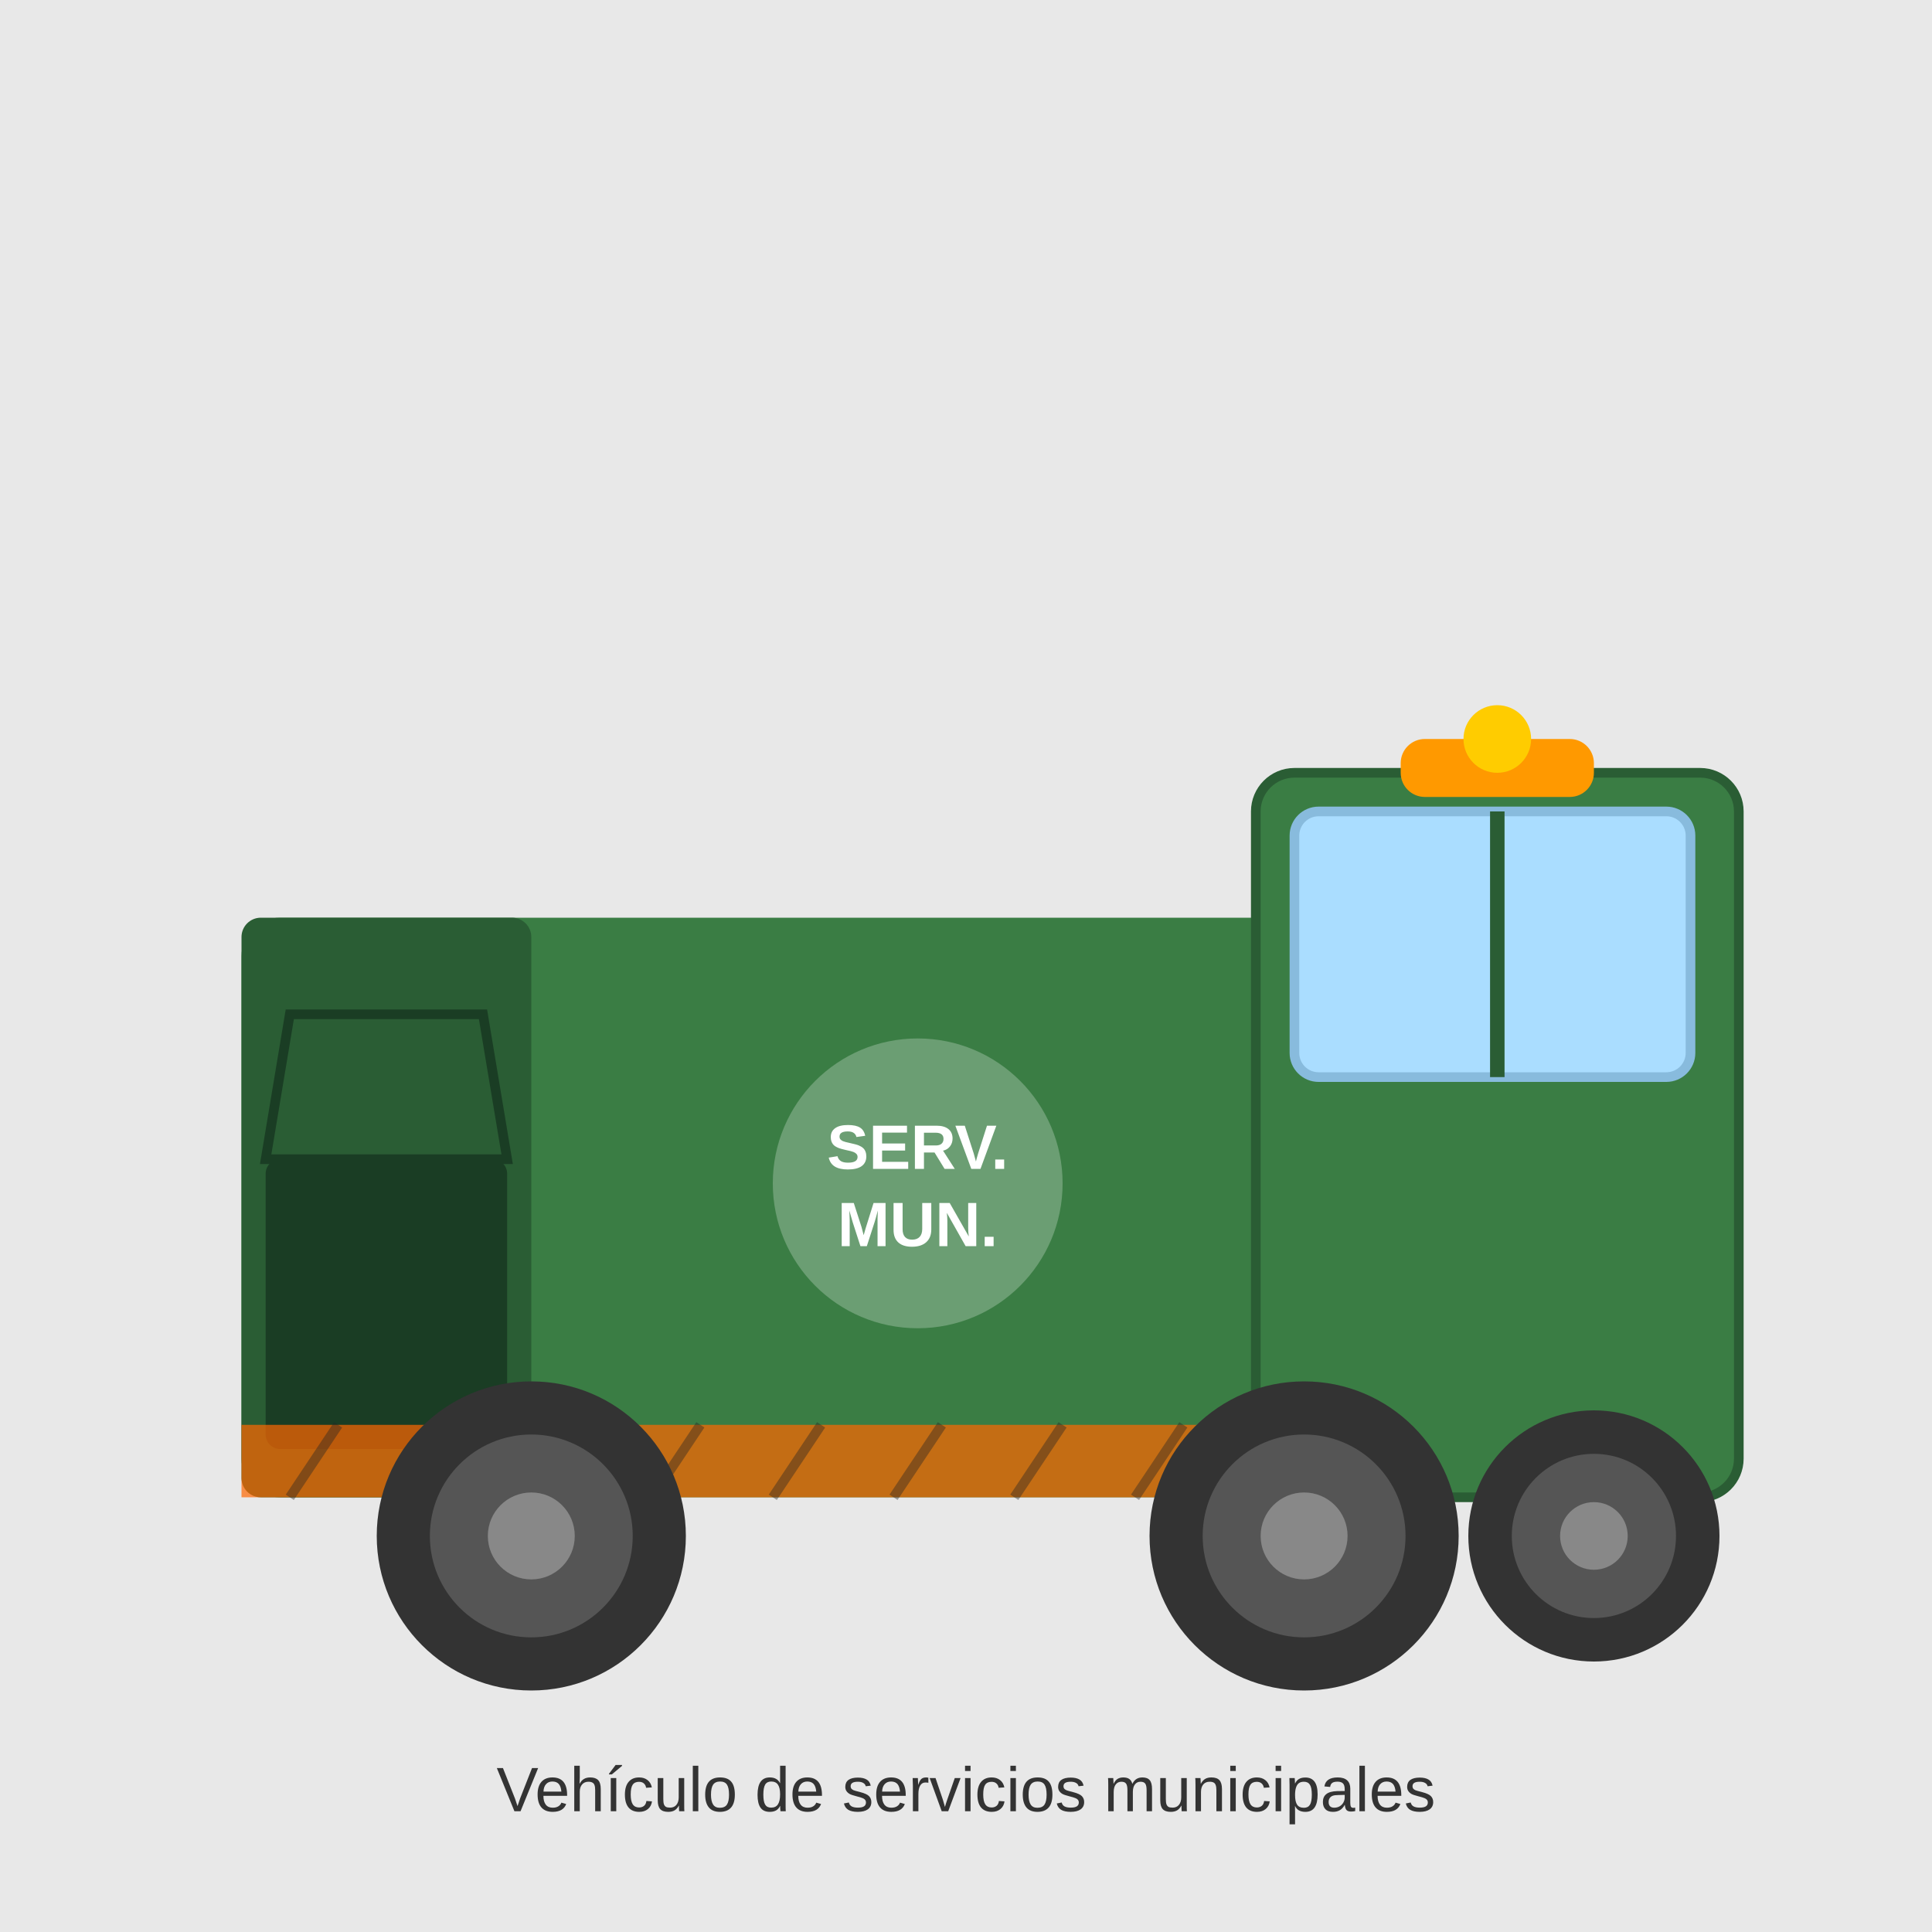
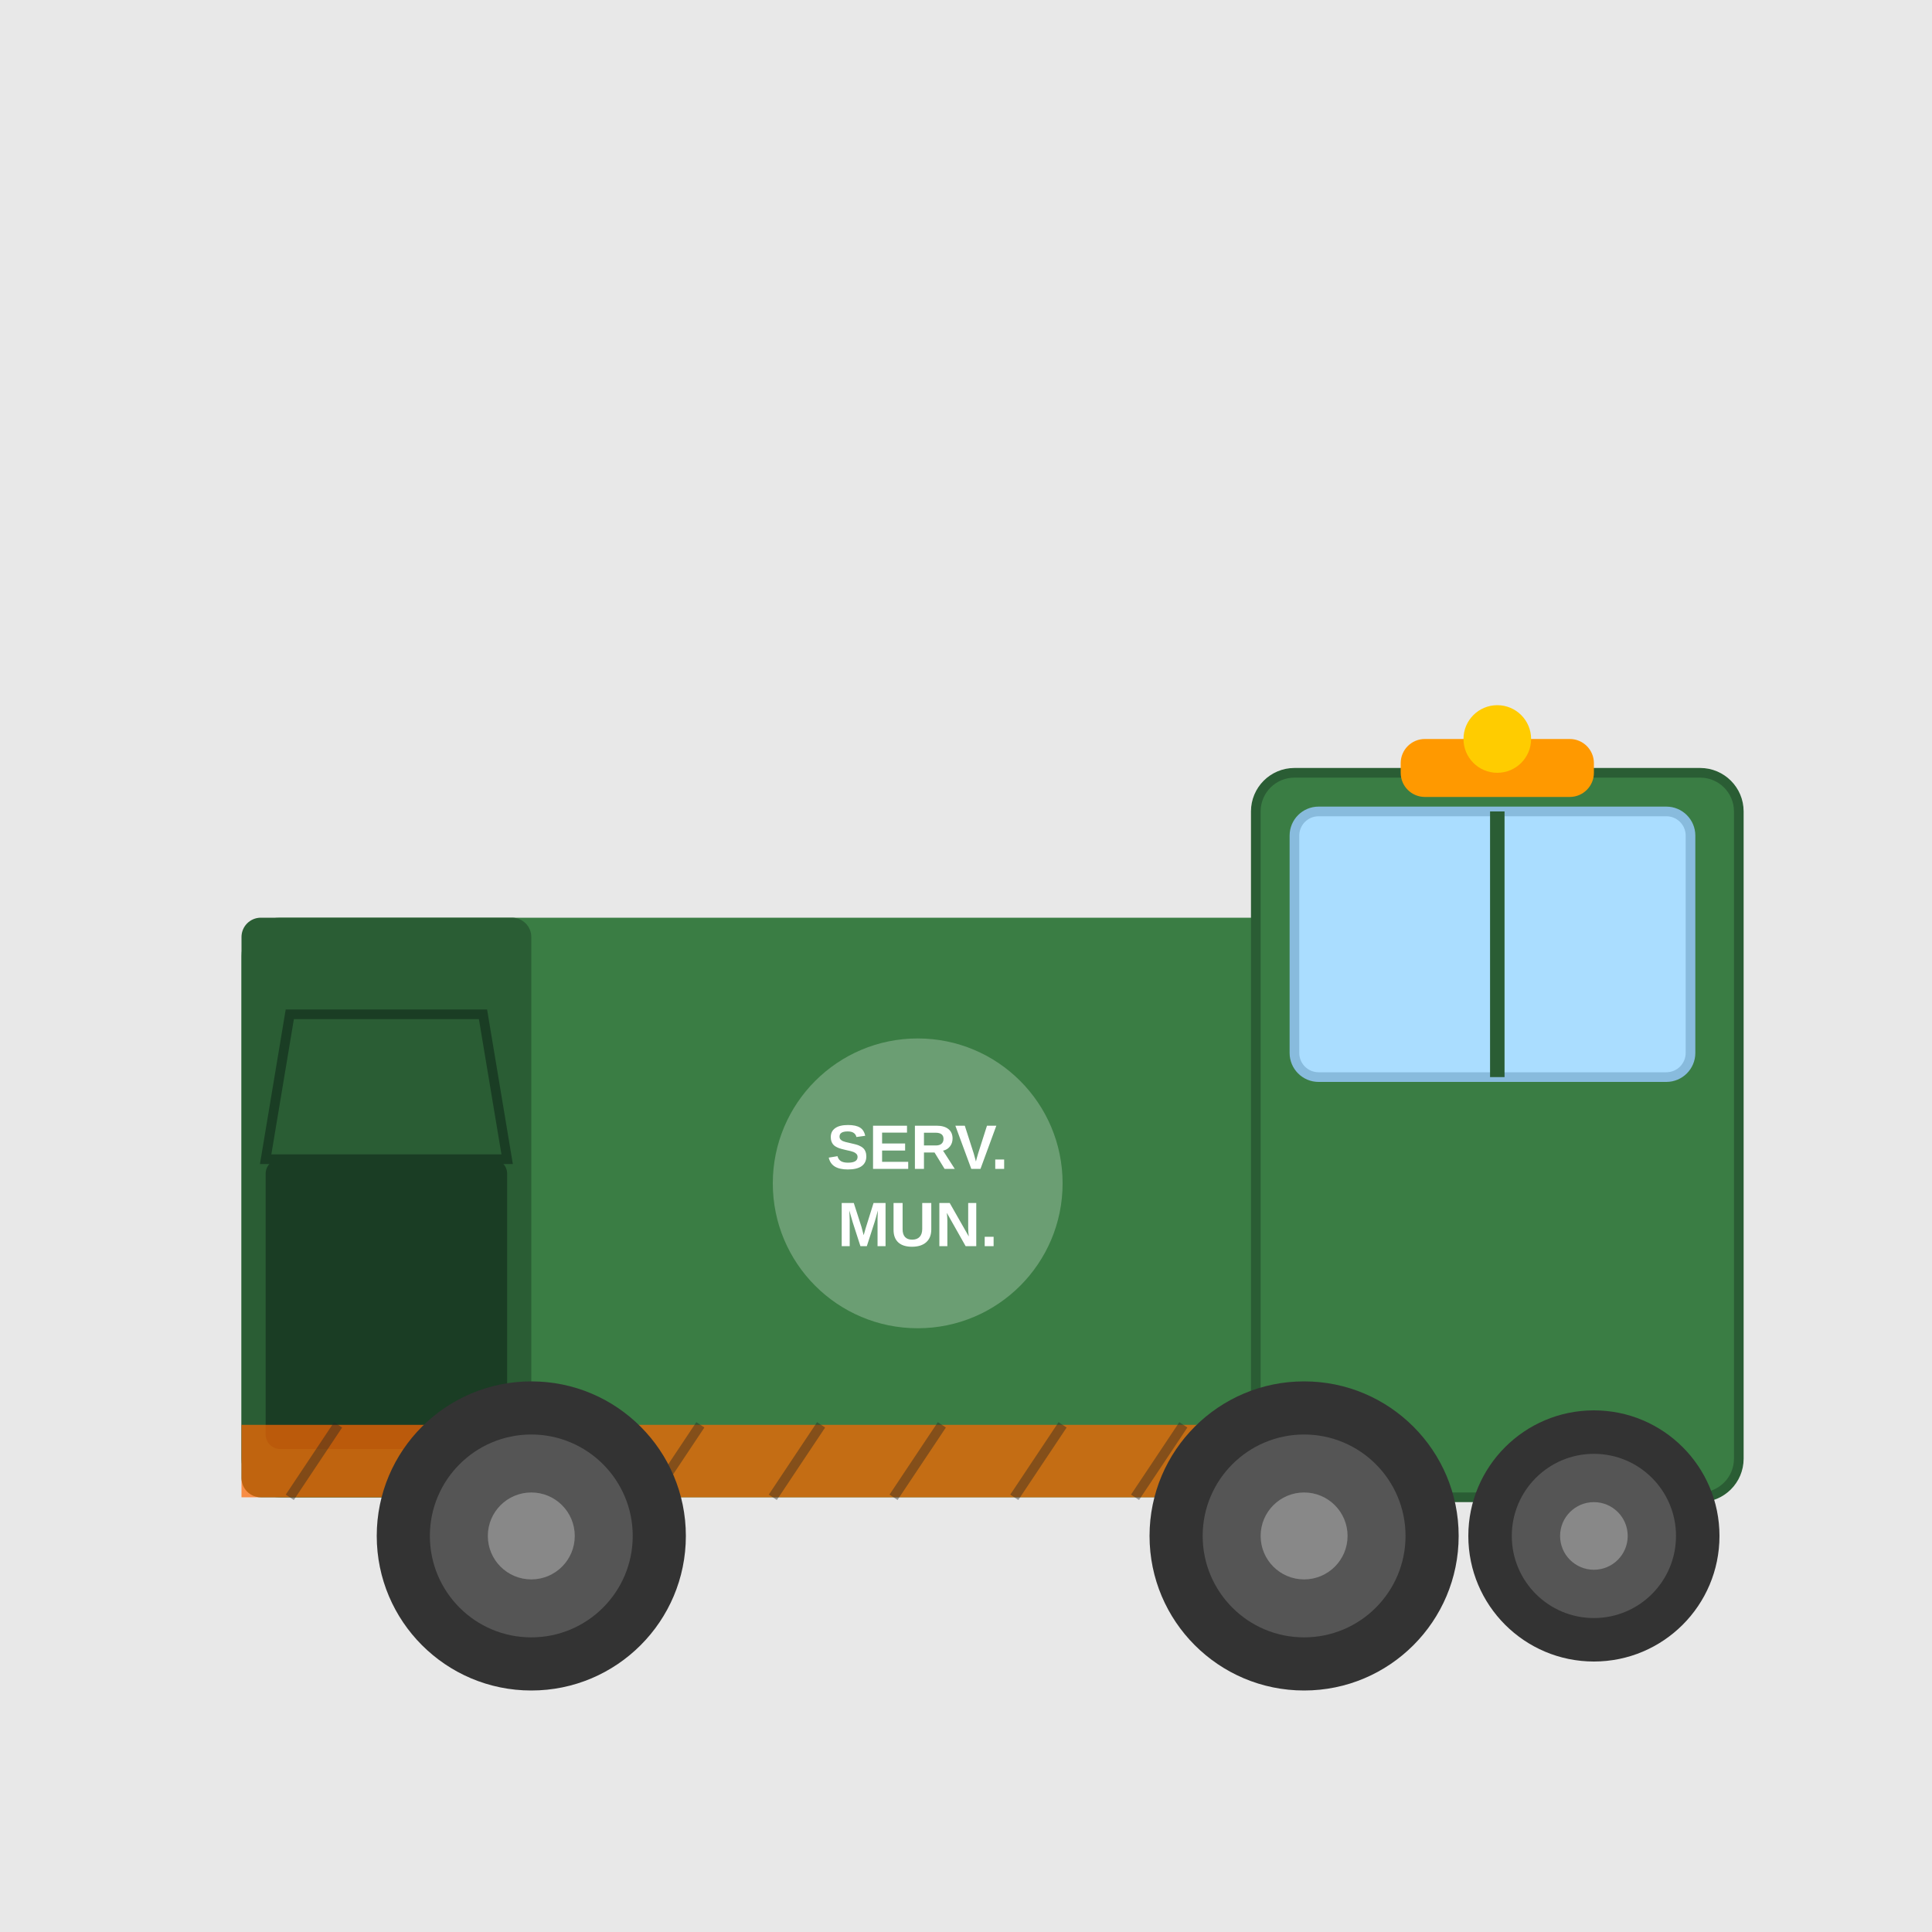
<svg xmlns="http://www.w3.org/2000/svg" viewBox="0 0 400 400" width="400" height="400">
  <rect width="400" height="400" fill="#E8E8E8" />
  <rect x="50" y="190" width="230" height="120" rx="8" fill="#3A7D44" />
  <rect x="260" y="160" width="100" height="150" rx="8" fill="#3A7D44" stroke="#2A5D34" stroke-width="2" />
  <rect x="268" y="168" width="82" height="55" rx="5" fill="#AADDFF" stroke="#88BBDD" stroke-width="2" />
  <line x1="310" y1="168" x2="310" y2="223" stroke="#2A5D34" stroke-width="3" />
  <rect x="50" y="190" width="60" height="120" rx="4" fill="#2A5D34" />
  <rect x="55" y="240" width="50" height="60" rx="3" fill="#1A3D24" />
  <polygon points="55,240 105,240 100,210 60,210" fill="#2A5D34" stroke="#1A3D24" stroke-width="2" />
  <circle cx="190" cy="245" r="30" fill="#FFFFFF" opacity="0.25" />
  <text x="190" y="242" text-anchor="middle" font-family="Arial,sans-serif" font-weight="bold" font-size="13" fill="#FFFFFF">SERV.</text>
  <text x="190" y="258" text-anchor="middle" font-family="Arial,sans-serif" font-weight="bold" font-size="13" fill="#FFFFFF">MUN.</text>
  <rect x="50" y="295" width="230" height="15" fill="#FF6600" opacity="0.7" />
  <line x1="70" y1="295" x2="60" y2="310" stroke="#222" stroke-width="2" opacity="0.4" />
  <line x1="95" y1="295" x2="85" y2="310" stroke="#222" stroke-width="2" opacity="0.4" />
  <line x1="120" y1="295" x2="110" y2="310" stroke="#222" stroke-width="2" opacity="0.4" />
  <line x1="145" y1="295" x2="135" y2="310" stroke="#222" stroke-width="2" opacity="0.4" />
  <line x1="170" y1="295" x2="160" y2="310" stroke="#222" stroke-width="2" opacity="0.4" />
  <line x1="195" y1="295" x2="185" y2="310" stroke="#222" stroke-width="2" opacity="0.4" />
  <line x1="220" y1="295" x2="210" y2="310" stroke="#222" stroke-width="2" opacity="0.4" />
  <line x1="245" y1="295" x2="235" y2="310" stroke="#222" stroke-width="2" opacity="0.4" />
  <line x1="270" y1="295" x2="260" y2="310" stroke="#222" stroke-width="2" opacity="0.4" />
  <circle cx="110" cy="318" r="32" fill="#333" />
  <circle cx="110" cy="318" r="21" fill="#555" />
  <circle cx="110" cy="318" r="9" fill="#888" />
  <circle cx="270" cy="318" r="32" fill="#333" />
  <circle cx="270" cy="318" r="21" fill="#555" />
  <circle cx="270" cy="318" r="9" fill="#888" />
  <circle cx="330" cy="318" r="26" fill="#333" />
  <circle cx="330" cy="318" r="17" fill="#555" />
  <circle cx="330" cy="318" r="7" fill="#888" />
  <rect x="290" y="153" width="40" height="12" rx="5" fill="#FF9900" />
  <circle cx="310" cy="153" r="7" fill="#FFCC00" />
-   <text x="200" y="375" text-anchor="middle" font-family="Arial,sans-serif" font-size="13" fill="#333333">Vehículo de servicios municipales</text>
</svg>
